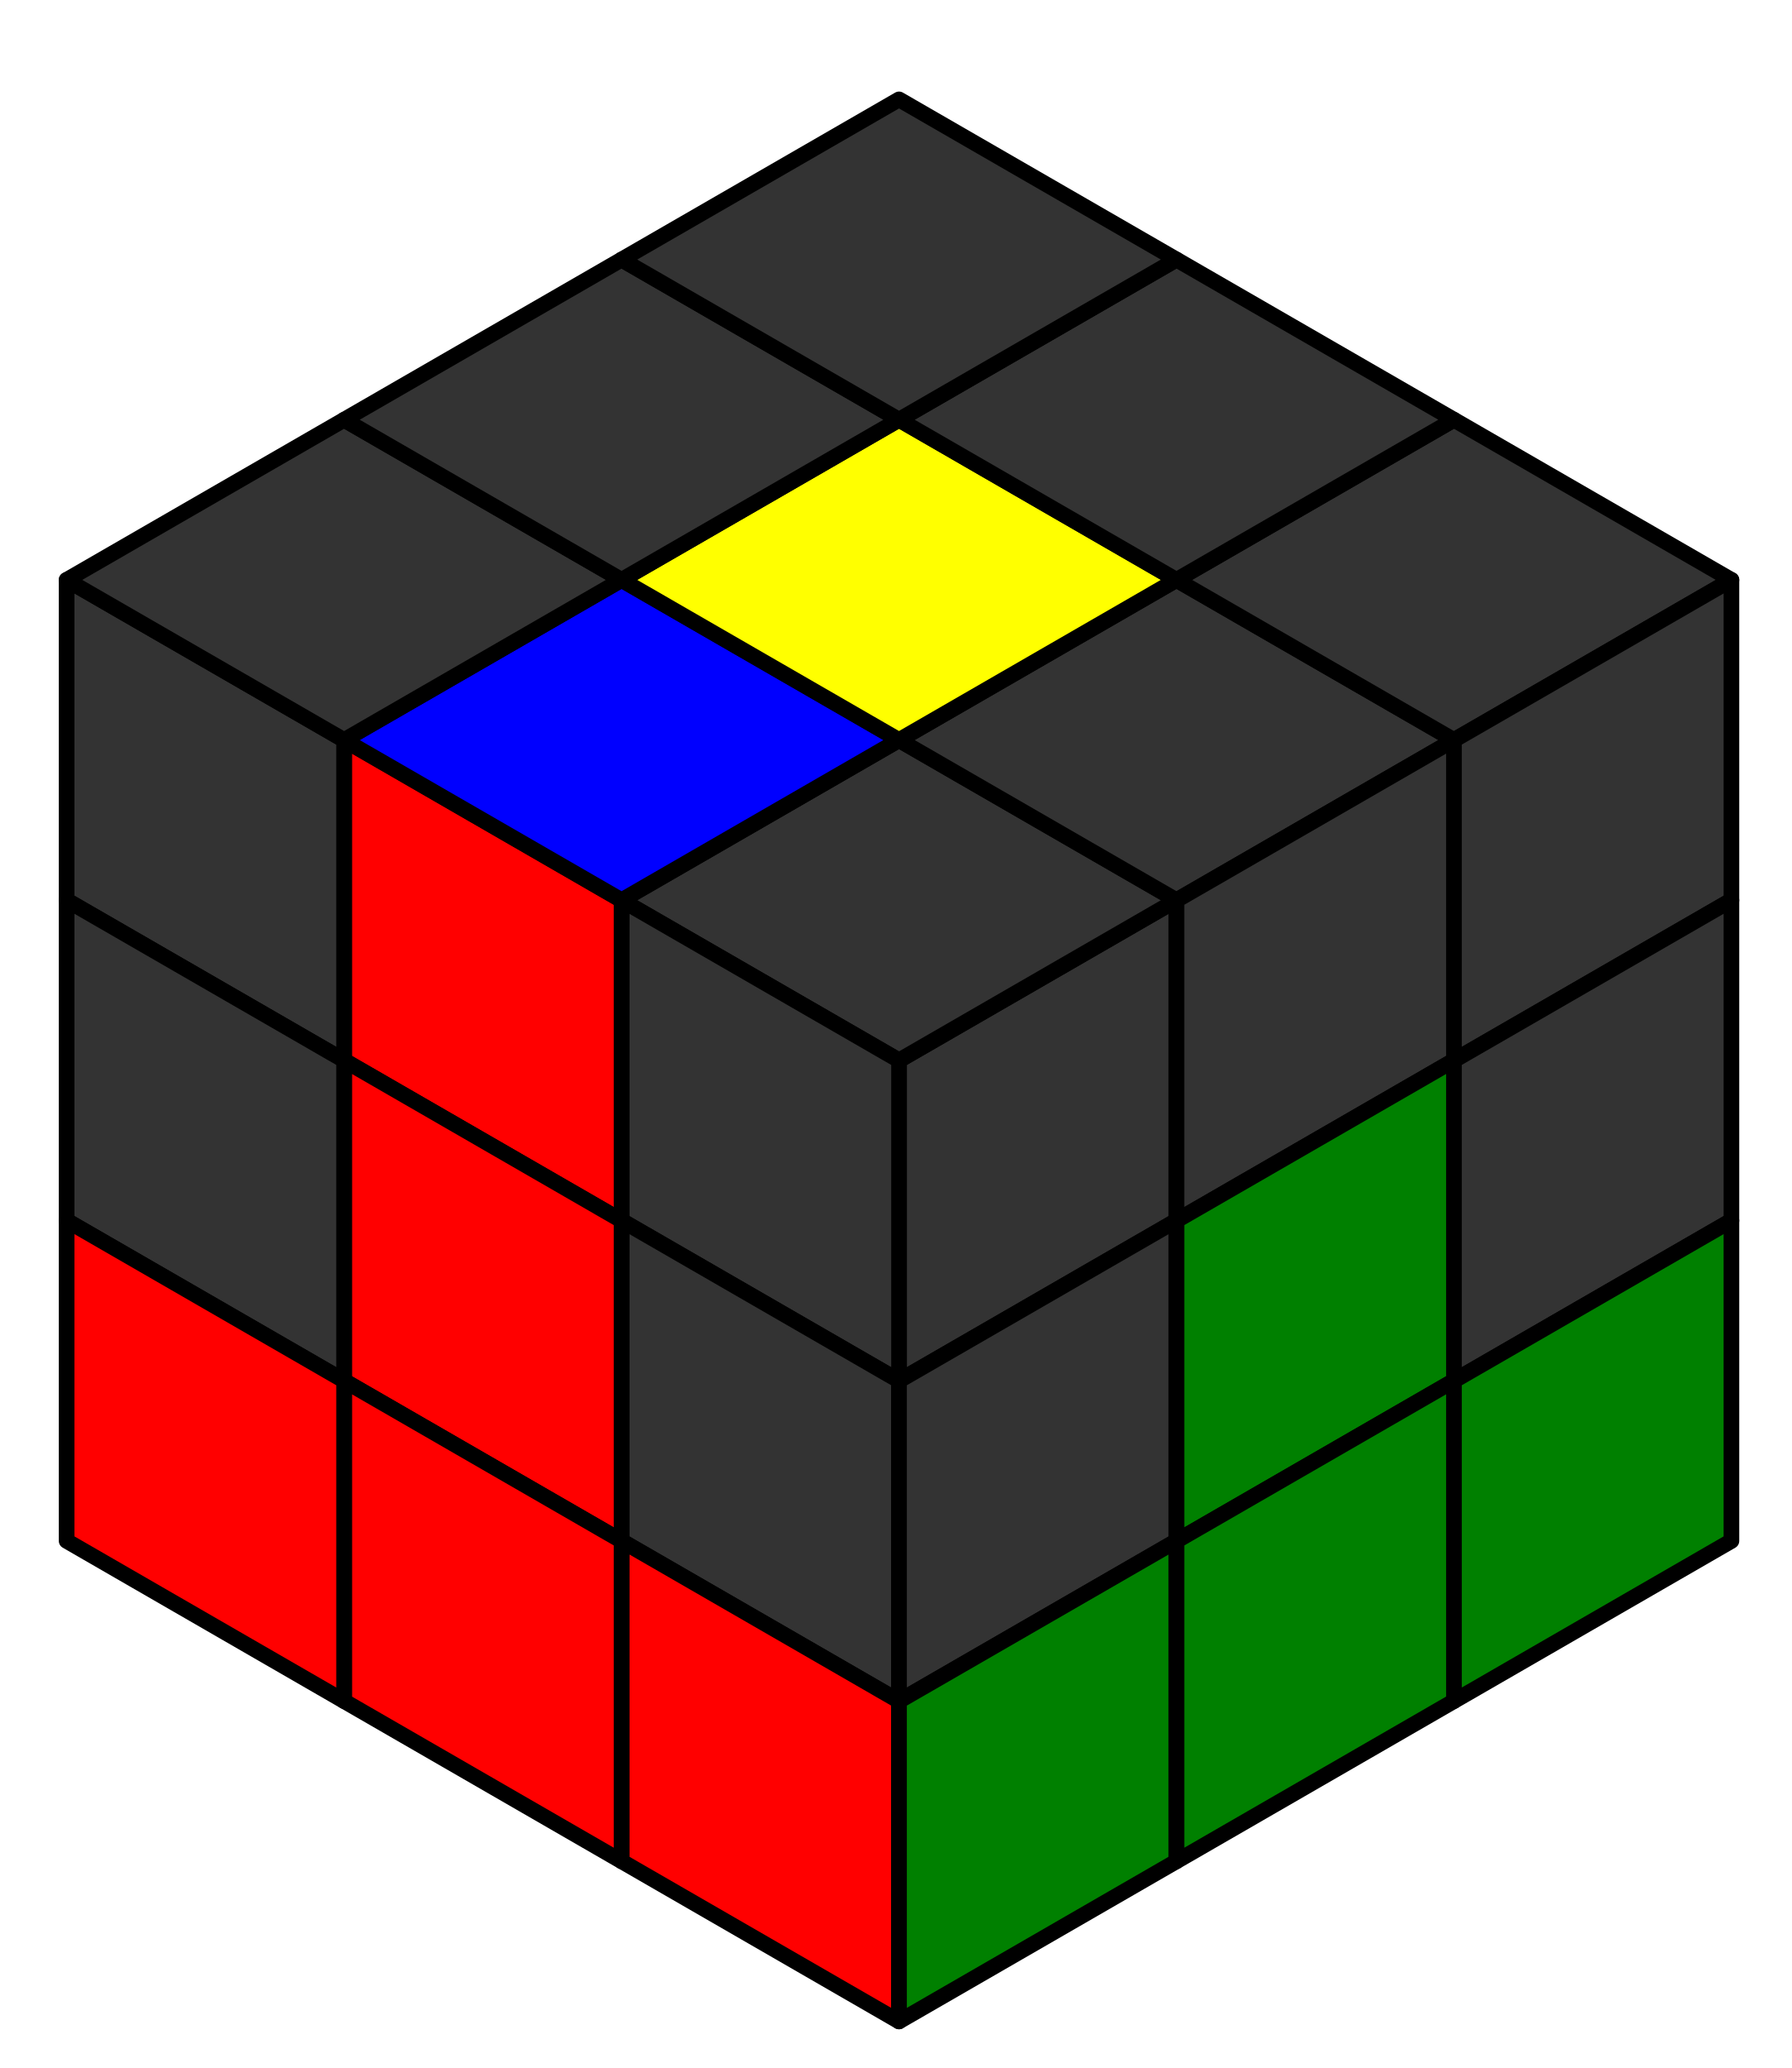
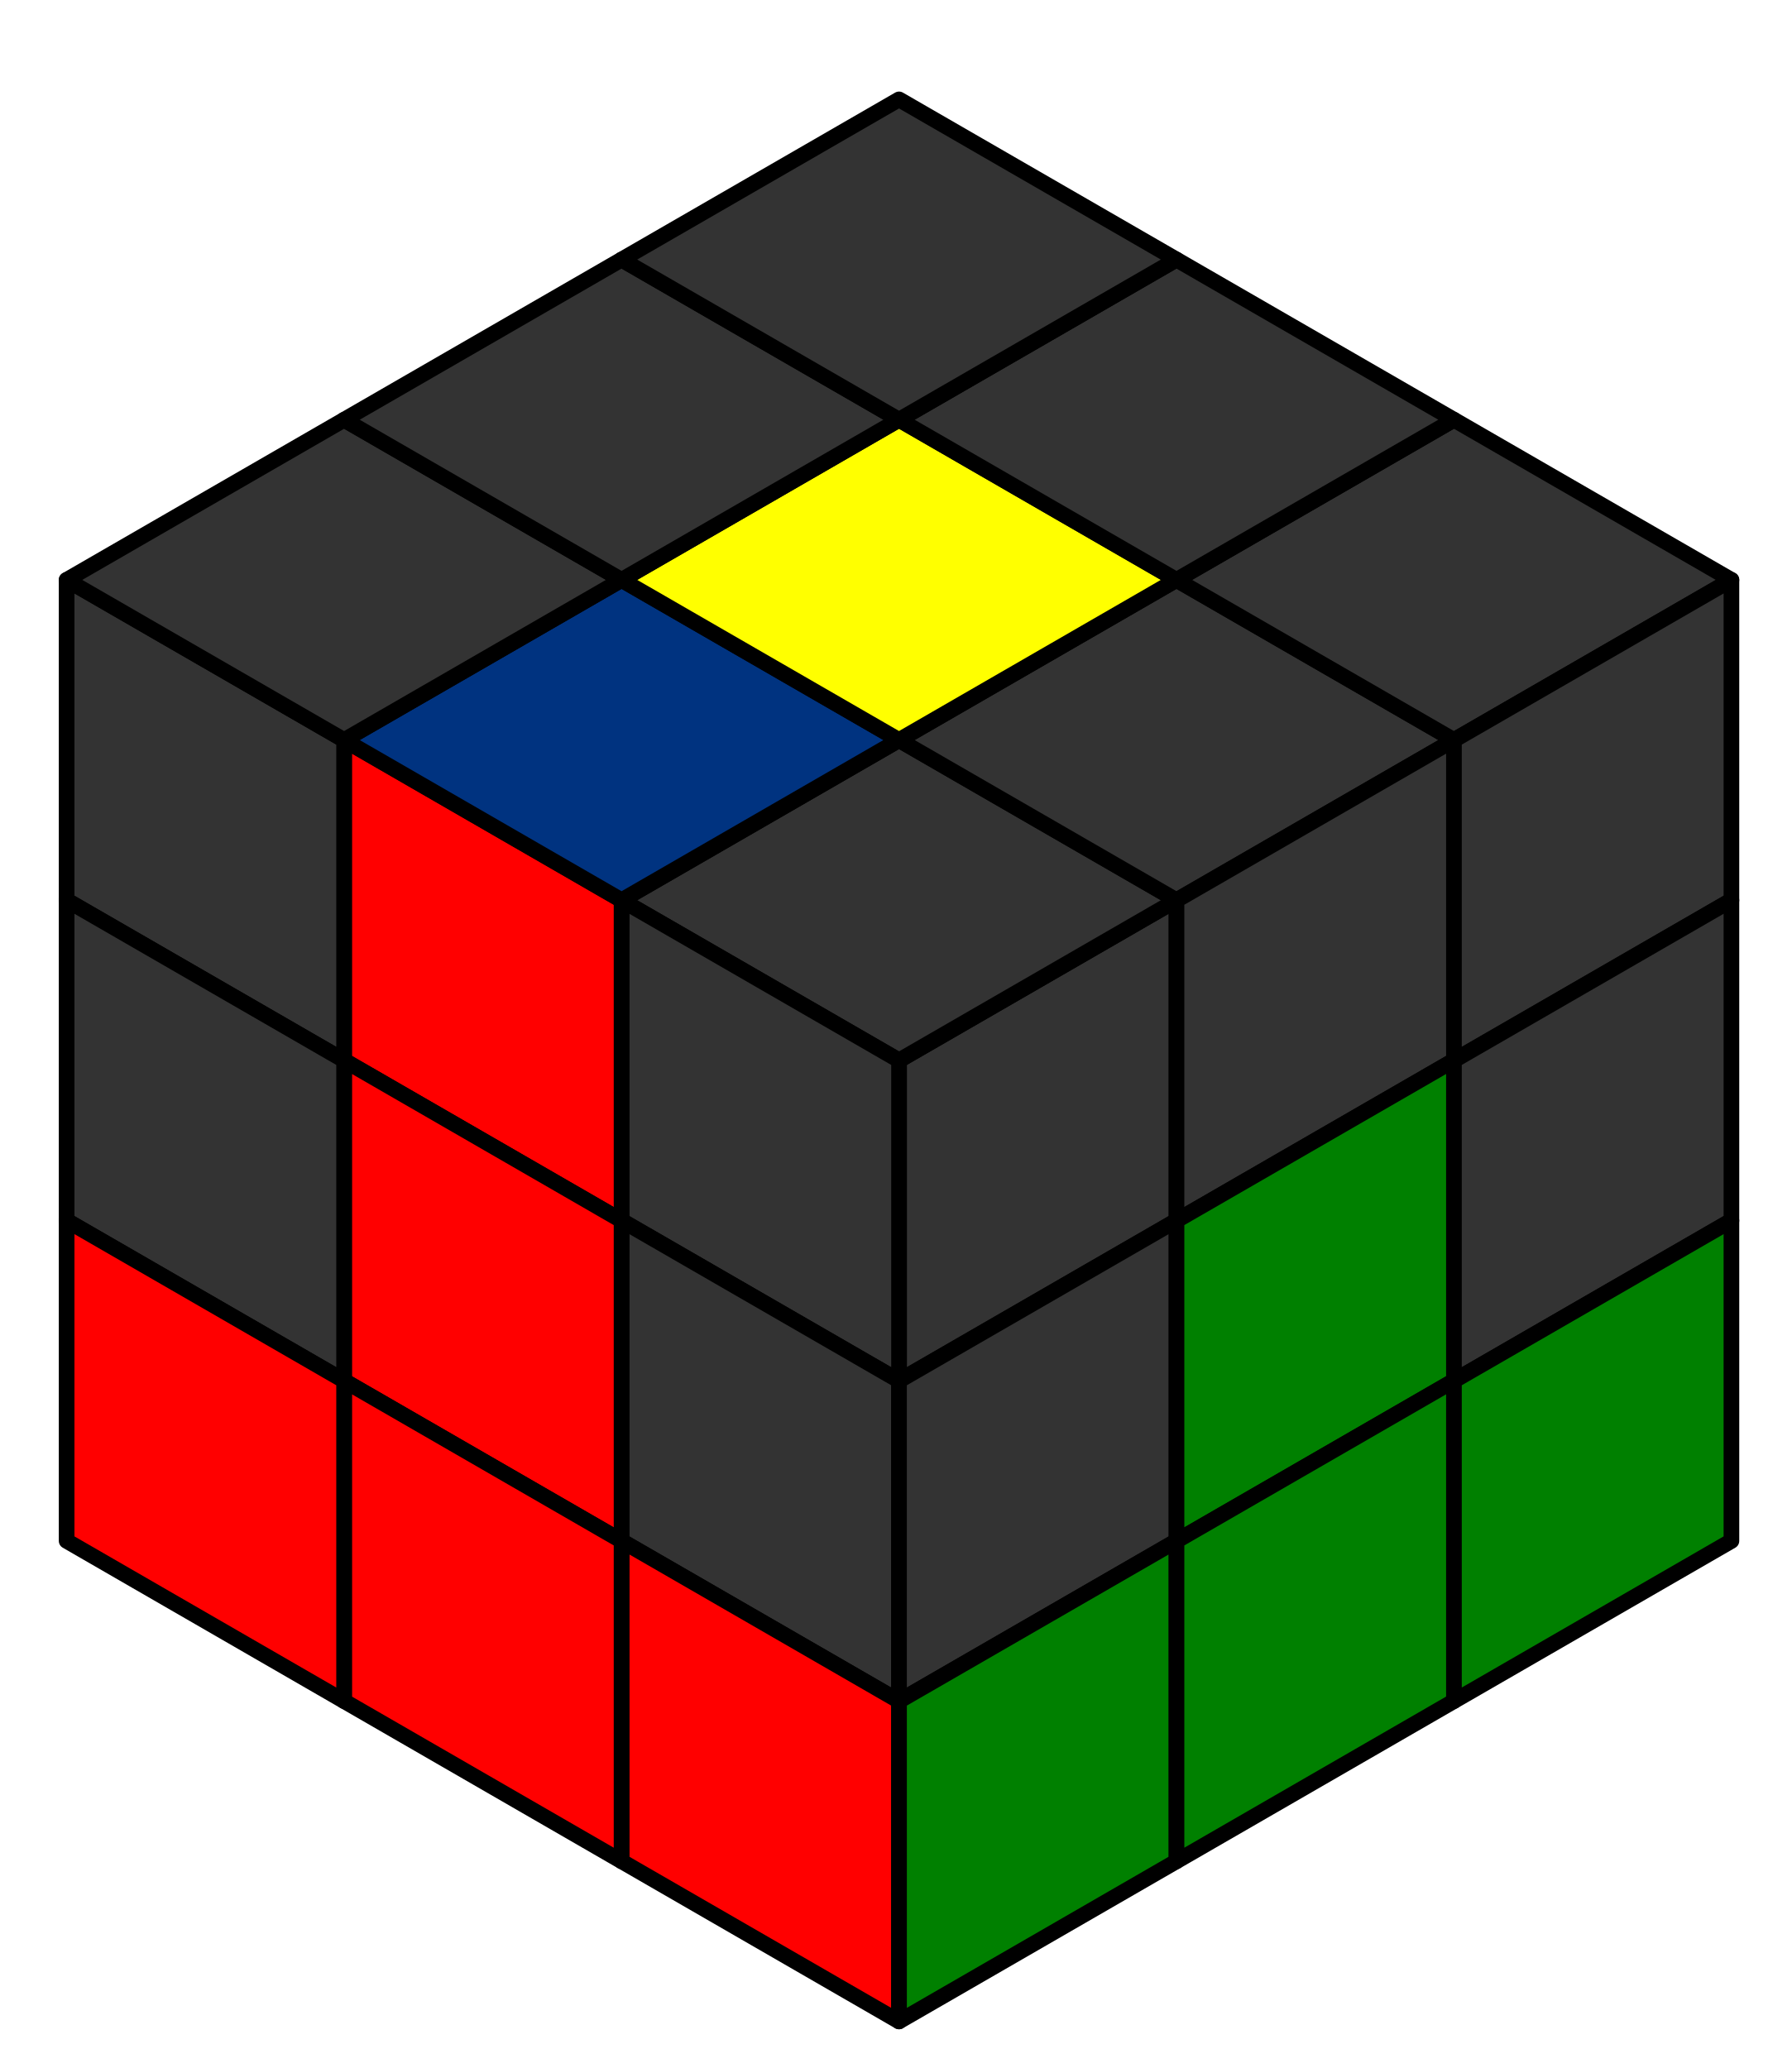
<svg xmlns="http://www.w3.org/2000/svg" version="1.1" id="svg8" x="0px" y="0px" width="294.179px" height="339.688px" viewBox="0 0 294.179 339.688" enable-background="new 0 0 294.179 339.688" xml:space="preserve">
  <defs id="defs3496">
	
	
		</defs>
  <g id="layer1" transform="translate(-41.38718,-50.19777)">
    <path id="path144" fill="none" d="   M335.566,304.964l-147.09,84.922L41.387,304.964V135.12l147.089-84.922l147.09,84.922V304.964z" />
  </g>
  <g id="layer2" transform="translate(-41.38718,-50.19777)">
    <path id="path151-73" fill="#333333" stroke="#000000" stroke-width="0.682" d="M234.606,198.07l-45.569,26.31v52.618l45.569-26.31   V198.07z" style="stroke-width:2.57;stroke-miterlimit:4;stroke-dasharray:none;stroke-linejoin:round" />
    <path id="path173-5" fill="#333333" stroke="#000000" stroke-width="0.682" d="M189.037,171.761l-45.569,26.309l45.569,26.31   l45.569-26.31L189.037,171.761z" style="stroke-width:2.57;stroke-miterlimit:4;stroke-dasharray:none;stroke-linejoin:round" />
    <path id="path320" fill="#333333" stroke="#000000" stroke-width="0.682" d="M143.468,198.07l45.569,26.31v52.618l-45.569-26.31   V198.07z" style="stroke-width:2.57;stroke-miterlimit:4;stroke-dasharray:none;stroke-linejoin:round" />
    <path id="path339" fill="#333333" stroke="#000000" stroke-width="0.682" d="M143.468,250.688l45.569,26.31v52.618l-45.569-26.309   V250.688z" style="stroke-width:2.57;stroke-miterlimit:4;stroke-dasharray:none;stroke-linejoin:round" />
    <path id="path341" fill="#FF0000" stroke="#000000" stroke-width="0.682" d="M143.468,303.308l45.569,26.309v52.619l-45.569-26.31   V303.308z" style="stroke-width:2.57;stroke-miterlimit:4;stroke-dasharray:none;stroke-linejoin:round" />
    <path id="path343" fill="#333333" stroke="#000000" stroke-width="0.682" d="M97.899,171.761l45.569,26.31v52.618L97.899,224.38   V171.761z" style="stroke-width:2.57;stroke-miterlimit:4;stroke-dasharray:none;stroke-linejoin:round;fill:#ff0000" />
    <path id="path345" fill="#FF0000" stroke="#000000" stroke-width="0.682" d="M97.899,224.38l45.569,26.309v52.619l-45.569-26.31   V224.38z" style="stroke-width:2.57;stroke-miterlimit:4;stroke-dasharray:none;stroke-linejoin:round" />
    <path id="path347" fill="#FF0000" stroke="#000000" stroke-width="0.682" d="M97.899,276.998l45.569,26.31v52.618l-45.569-26.31   V276.998z" style="stroke-width:2.57;stroke-miterlimit:4;stroke-dasharray:none;stroke-linejoin:round" />
    <path id="path349" fill="#333333" stroke="#000000" stroke-width="0.682" d="M52.33,145.451l45.569,26.31v52.619L52.33,198.07   V145.451z" style="stroke-width:2.57;stroke-miterlimit:4;stroke-dasharray:none;stroke-linejoin:round" />
    <path id="path351" fill="#333333" stroke="#000000" stroke-width="0.682" d="M52.33,198.07l45.569,26.31v52.618l-45.569-26.31   V198.07z" style="stroke-width:2.57;stroke-miterlimit:4;stroke-dasharray:none;stroke-linejoin:round" />
    <path id="path353" fill="#FF0000" stroke="#000000" stroke-width="0.682" d="M52.33,250.688l45.569,26.31v52.618l-45.569-26.31   V250.688z" style="stroke-width:2.57;stroke-miterlimit:4;stroke-dasharray:none;stroke-linejoin:round" />
-     <path id="path355" fill="#333333" stroke="#000000" stroke-width="0.682" d="M143.468,145.452l-45.569,26.309l45.569,26.31   l45.569-26.31L143.468,145.452z" style="stroke-width:2.57;stroke-miterlimit:4;stroke-dasharray:none;stroke-linejoin:round;fill:#0000ff" />
+     <path id="path355" fill="#333333" stroke="#000000" stroke-width="0.682" d="M143.468,145.452l-45.569,26.309l45.569,26.31   l45.569-26.31L143.468,145.452z" style="stroke-width:2.57;stroke-miterlimit:4;stroke-dasharray:none;stroke-linejoin:round;fill:#003380" />
    <path id="path357" fill="#333333" stroke="#000000" stroke-width="0.682" d="M97.899,119.142L52.33,145.451l45.569,26.31   l45.569-26.31L97.899,119.142z" style="stroke-width:2.57;stroke-miterlimit:4;stroke-dasharray:none;stroke-linejoin:round" />
    <path id="path359" fill="#FF0000" stroke="#000000" stroke-width="0.682" d="M234.606,145.452l-45.569,26.309l45.569,26.31   l45.569-26.31L234.606,145.452z" style="stroke-width:2.57;stroke-miterlimit:4;stroke-dasharray:none;stroke-linejoin:round;fill:#333333" />
    <path id="path361" fill="#333333" stroke="#000000" stroke-width="0.682" d="M189.037,119.142l-45.569,26.309l45.569,26.31   l45.569-26.31L189.037,119.142z" style="stroke-width:2.57;stroke-miterlimit:4;stroke-dasharray:none;stroke-linejoin:round;fill:#ffff00" />
    <path id="path363" fill="#333333" stroke="#000000" stroke-width="0.682" d="M143.468,92.833l-45.569,26.309l45.569,26.31   l45.569-26.31L143.468,92.833z" style="stroke-width:2.57;stroke-miterlimit:4;stroke-dasharray:none;stroke-linejoin:round" />
    <path id="path365" fill="#333333" stroke="#000000" stroke-width="0.682" d="M280.176,119.143l-45.569,26.309l45.569,26.31   l45.568-26.31L280.176,119.143z" style="stroke-width:2.57;stroke-miterlimit:4;stroke-dasharray:none;stroke-linejoin:round" />
    <path id="path367" fill="#333333" stroke="#000000" stroke-width="0.682" d="M234.606,92.833l-45.569,26.309l45.569,26.31   l45.569-26.31L234.606,92.833z" style="stroke-width:2.57;stroke-miterlimit:4;stroke-dasharray:none;stroke-linejoin:round" />
    <path id="path369" fill="#333333" stroke="#000000" stroke-width="0.682" d="M189.037,66.523l-45.569,26.309l45.569,26.31   l45.569-26.31L189.037,66.523z" style="stroke-width:2.57;stroke-miterlimit:4;stroke-dasharray:none;stroke-linejoin:round" />
    <path id="path371" fill="#333333" stroke="#000000" stroke-width="0.682" d="M234.606,250.688l-45.569,26.31v52.618l45.569-26.309   V250.688z" style="stroke-width:2.57;stroke-miterlimit:4;stroke-dasharray:none;stroke-linejoin:round" />
    <path id="path373" fill="#008000" stroke="#000000" stroke-width="0.682" d="M234.606,303.308l-45.569,26.309v52.619l45.569-26.31   V303.308z" style="stroke-width:2.57;stroke-miterlimit:4;stroke-dasharray:none;stroke-linejoin:round" />
    <path id="path375" fill="#008000" stroke="#000000" stroke-width="0.682" d="M280.176,171.761l-45.569,26.31v52.618l45.569-26.309   V171.761z" style="stroke-width:2.57;stroke-miterlimit:4;stroke-dasharray:none;stroke-linejoin:round;fill:#333333" />
    <path id="path377" fill="#008000" stroke="#000000" stroke-width="0.682" d="M280.176,224.38l-45.569,26.309v52.619l45.569-26.31   V224.38z" style="stroke-width:2.57;stroke-miterlimit:4;stroke-dasharray:none;stroke-linejoin:round" />
    <path id="path379" fill="#008000" stroke="#000000" stroke-width="0.682" d="M280.176,276.998l-45.569,26.31v52.619l45.569-26.311   V276.998z" style="stroke-width:2.57;stroke-miterlimit:4;stroke-dasharray:none;stroke-linejoin:round" />
    <path id="path381" fill="#333333" stroke="#000000" stroke-width="0.682" d="M325.744,145.452l-45.568,26.31v52.619l45.568-26.31   V145.452z" style="stroke-width:2.57;stroke-miterlimit:4;stroke-dasharray:none;stroke-linejoin:round" />
    <path id="path383" fill="#333333" stroke="#000000" stroke-width="0.682" d="M325.744,198.07l-45.568,26.31v52.618l45.568-26.31   V198.07z" style="stroke-width:2.57;stroke-miterlimit:4;stroke-dasharray:none;stroke-linejoin:round" />
    <path id="path385" fill="#008000" stroke="#000000" stroke-width="0.682" d="M325.744,250.688l-45.568,26.31v52.618l45.568-26.309   V250.688z" style="stroke-width:2.57;stroke-miterlimit:4;stroke-dasharray:none;stroke-linejoin:round" />
  </g>
</svg>
